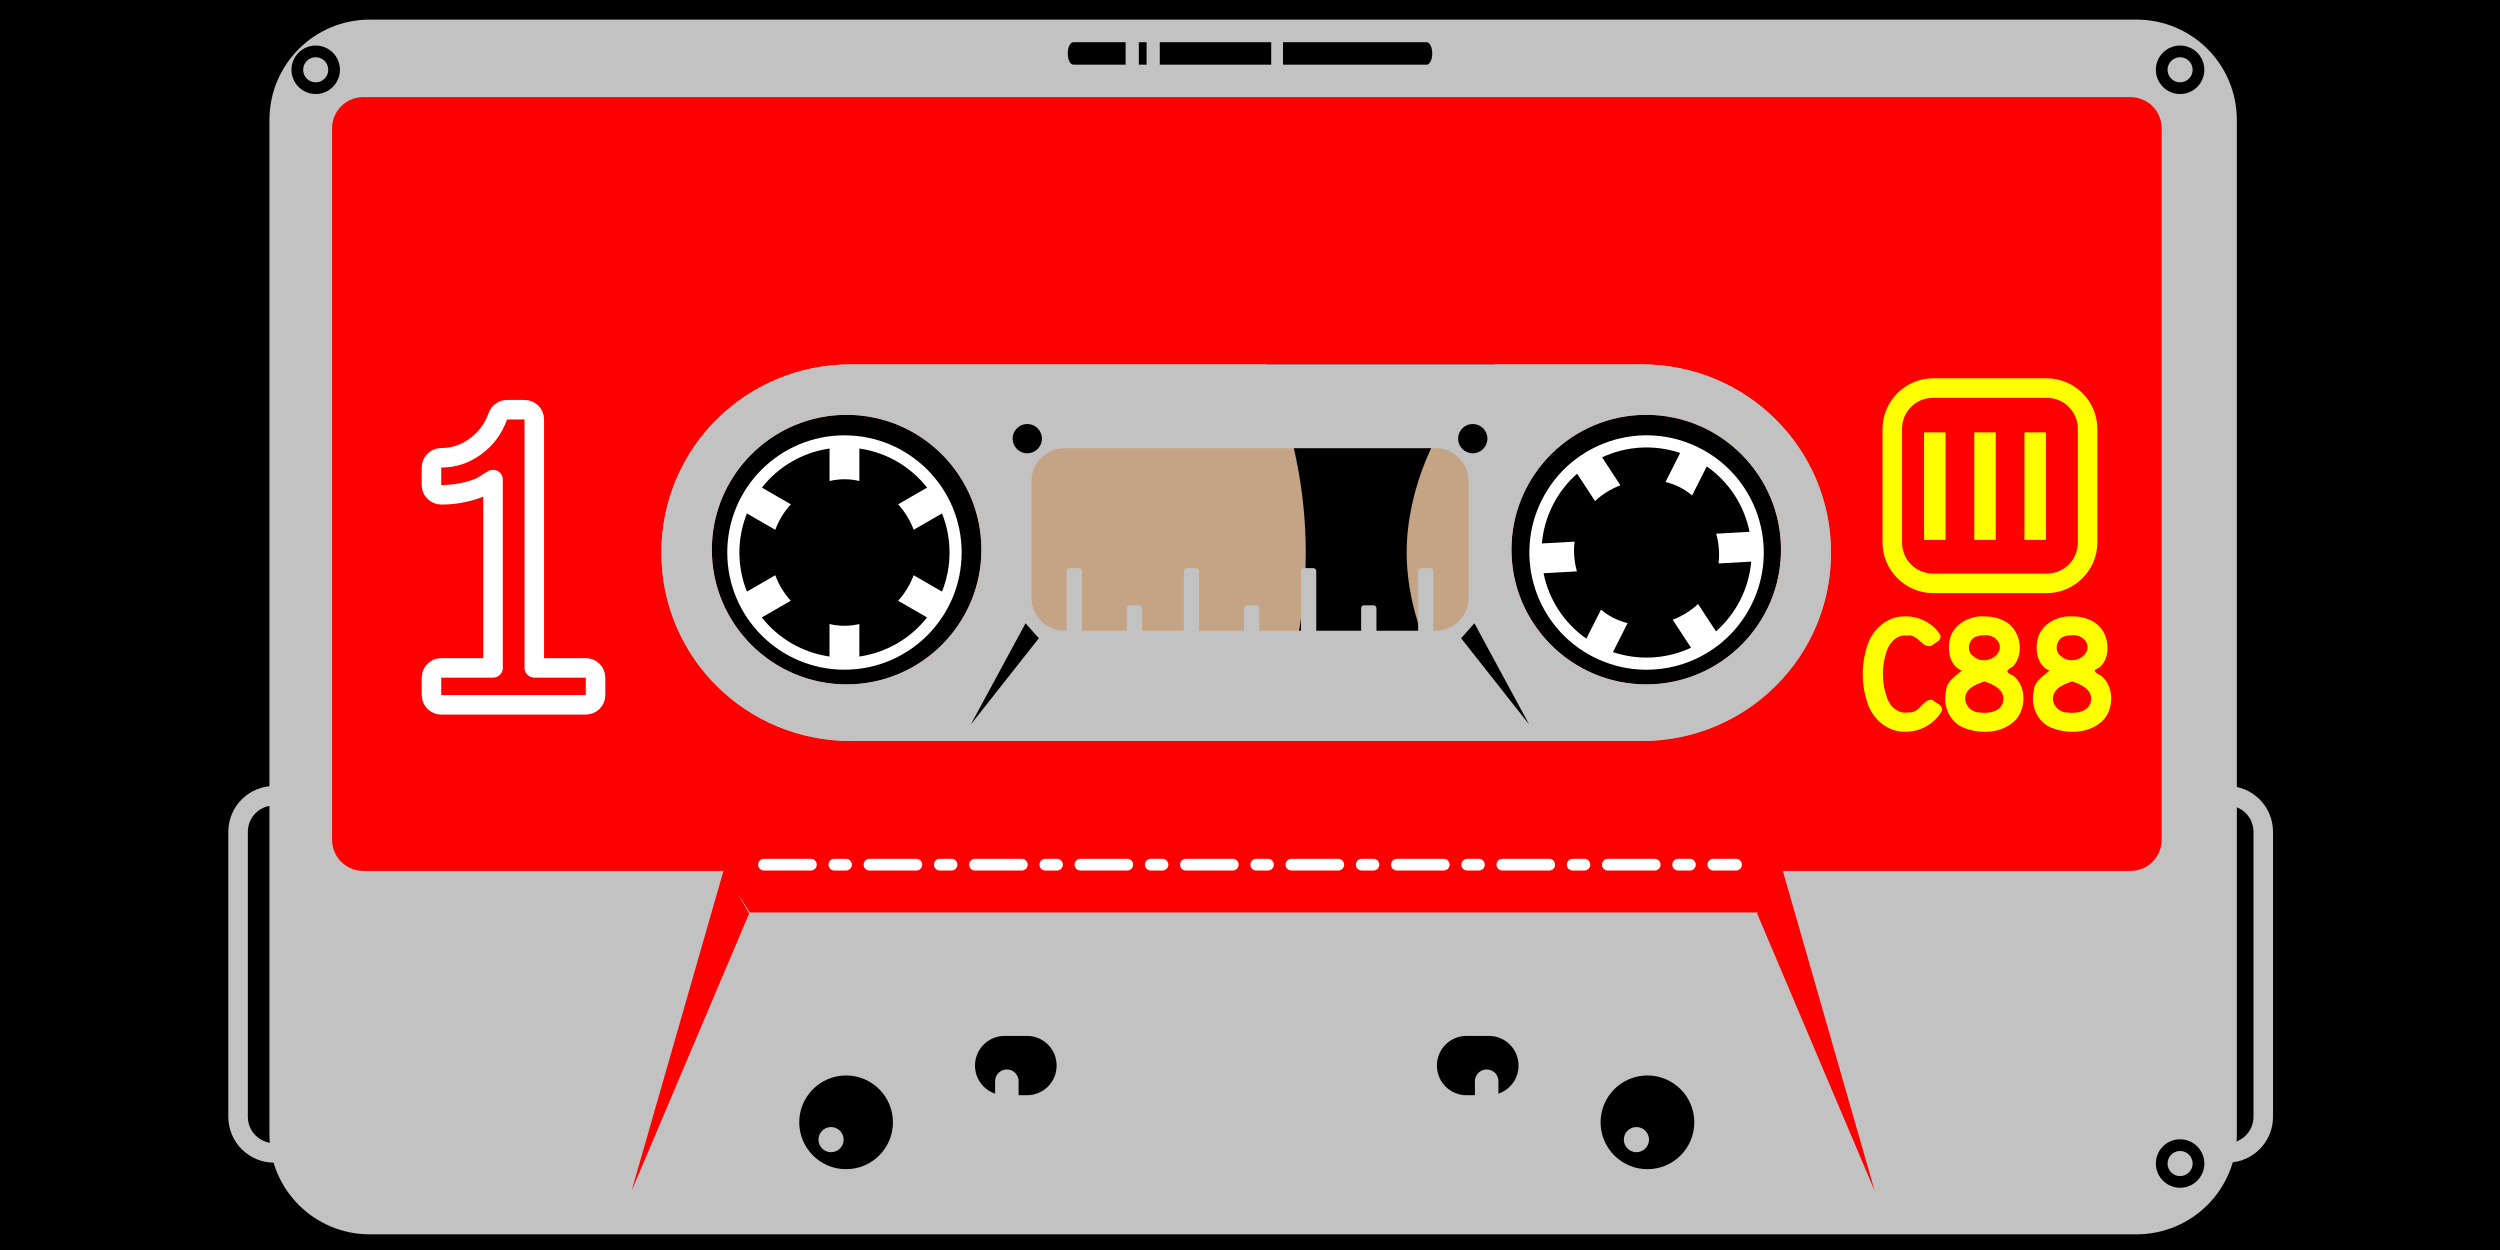
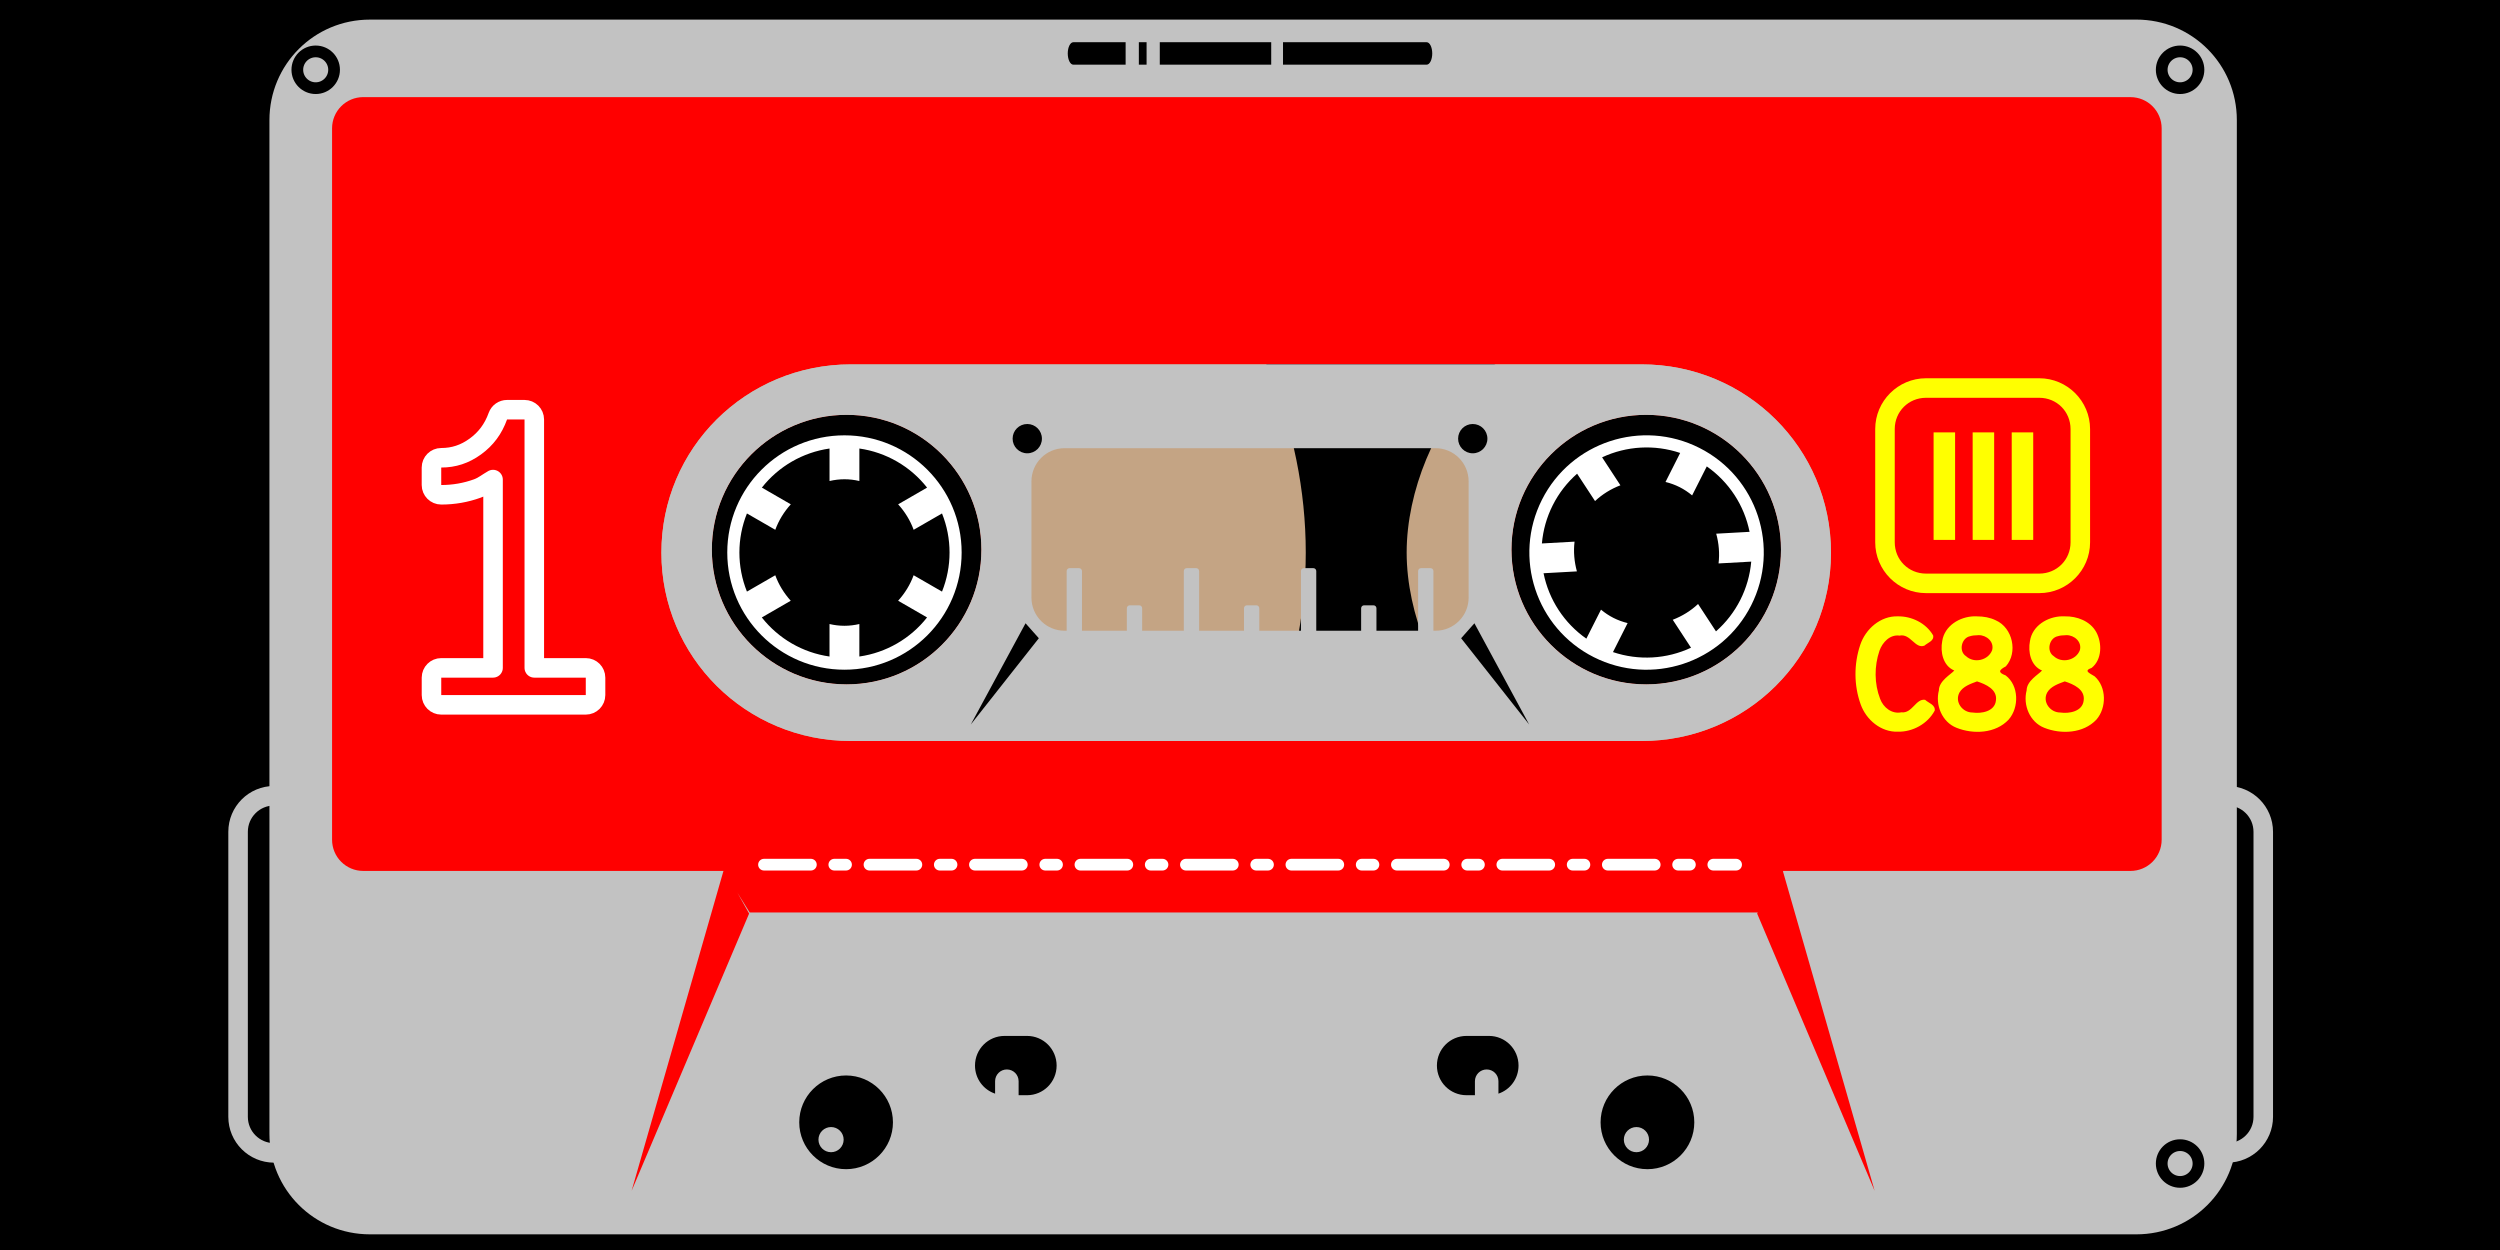
<svg xmlns="http://www.w3.org/2000/svg" version="1.1" id="svg1" width="128" height="64" viewBox="0 0 128 64">
  <defs id="defs1" />
  <rect style="fill:#000000;fill-opacity:1;stroke-width:0.753;stroke-linecap:square" id="rect1" width="128" height="64" x="-7.3292924e-08" y="0" />
  <rect style="fill:#003748;fill-opacity:1;stroke:none;stroke-linecap:square;stroke-opacity:1" id="rect2" width="94.401" height="42.318" x="16.509" y="4.65" />
  <rect style="fill:#000000;fill-opacity:1;stroke:none;stroke-linecap:square;stroke-opacity:1" id="rect3" width="27.204" height="13.951" x="49.991" y="20.694" />
  <path id="right-tape" transform="translate(84.25 28.049) scale({{scale-grow-progress}}) translate(-84.25 -28.049)" style="fill:#C4A484;fill-opacity:1" d="m 84.566,15.744 c -3.137,0 -6.655,1.458 -8.871,3.674 -2.216,2.216 -3.674,5.734 -3.674,8.871 0,3.137 1.458,6.655 3.674,8.871 2.216,2.216 5.734,3.674 8.871,3.674 3.137,0 6.655,-1.458 8.871,-3.674 2.216,-2.216 3.674,-5.734 3.674,-8.871 0,-3.137 -1.458,-6.655 -3.674,-8.871 -2.216,-2.216 -5.734,-3.674 -8.871,-3.674 z" />
  <path id="left-tape" transform="translate(43.333 28.049) scale({{scale-shrink-progress}}) translate(-43.333 -28.049)" style="fill:#C4A484;fill-opacity:1" d="m 42.566,4 c -6.359,0 -12.679,2.617 -17.176,7.113 -4.496,4.496 -7.113,10.817 -7.113,17.176 0,6.359 2.617,12.679 7.113,17.176 4.496,4.496 10.817,7.113 17.176,7.113 6.359,0 12.679,-2.617 17.176,-7.113 4.496,-4.496 7.113,-10.817 7.113,-17.176 0,-6.359 -2.617,-12.679 -7.113,-17.176 C 55.246,6.617 48.925,4 42.566,4 Z" />
  <path id="MASK_HUBS" style="fill:#ff0000;fill-opacity:1;stroke-width:30.236;stroke-linecap:round;stroke-linejoin:round" d="M 16.162,4.617 V 61.764 H 110.828 V 4.617 Z M 43.562,18.656 h 40.486 c 5.374,0 9.699,4.299 9.699,9.641 0,5.341 -4.325,9.643 -9.699,9.643 H 43.562 c -5.374,0 -9.699,-4.301 -9.699,-9.643 0,-5.341 4.325,-9.641 9.699,-9.641 z m -0.215,2.584 c -3.805,0 -6.9,3.096 -6.9,6.9 0,3.805 3.096,6.9 6.9,6.9 3.805,0 6.9,-3.096 6.9,-6.9 0,-3.805 -3.096,-6.9 -6.9,-6.9 z m 40.939,0 c -3.805,0 -6.898,3.096 -6.898,6.9 0,3.805 3.094,6.9 6.898,6.9 3.805,0 6.9,-3.096 6.9,-6.9 0,-3.805 -3.096,-6.9 -6.9,-6.9 z" />
  <path id="path67" style="fill:#000000;fill-opacity:1;stroke:none;stroke-width:1;stroke-linecap:round;stroke-linejoin:round;stroke-miterlimit:0;stroke-dasharray:none;stroke-opacity:1" d="m 43.348,21.24 c -3.805,0 -6.9,3.096 -6.9,6.9 0,3.805 3.096,6.9 6.9,6.9 3.805,0 6.9,-3.096 6.9,-6.9 0,-3.805 -3.096,-6.9 -6.9,-6.9 z m 40.939,0 c -3.805,0 -6.898,3.096 -6.898,6.9 0,3.805 3.094,6.9 6.898,6.9 3.805,0 6.9,-3.096 6.9,-6.9 0,-3.805 -3.096,-6.9 -6.9,-6.9 z" />
  <path id="rect4" style="fill:#c2c2c2;fill-opacity:1;stroke-width:7.572;stroke-linecap:round;stroke-linejoin:round;stroke-miterlimit:0" d="m 18.938,1.004 c -2.849,0 -5.143,2.295 -5.143,5.145 V 58.055 c 0,2.849 2.293,5.143 5.143,5.143 h 90.445 c 2.849,0 5.143,-2.293 5.143,-5.143 V 6.148 c 0,-2.849 -2.293,-5.145 -5.143,-5.145 z m -0.336,3.969 h 90.475 c 0.886,0 1.6,0.713 1.6,1.6 V 42.992 c 0,0.886 -0.713,1.6 -1.6,1.6 H 91.305 l -0.016,0.027 4.693,16.352 -6.016,-14.195 0.031,-0.057 H 38.385 L 37.75,45.699 38.354,46.775 32.338,60.971 37.041,44.592 H 18.602 c -0.886,0 -1.6,-0.713 -1.6,-1.6 V 6.572 c 0,-0.886 0.713,-1.6 1.6,-1.6 z" />
  <rect style="fill:none;fill-opacity:1;stroke:#c2c2c2;stroke-width:1;stroke-linecap:round;stroke-linejoin:round;stroke-miterlimit:0;stroke-dasharray:none;stroke-opacity:1" id="rect5" width="3.689" height="18.286" x="12.19" y="40.742" ry="1.845" />
  <rect style="fill:none;fill-opacity:1;stroke:#c2c2c2;stroke-width:1;stroke-linecap:round;stroke-linejoin:round;stroke-miterlimit:0;stroke-dasharray:none;stroke-opacity:1" id="rect6" width="3.689" height="18.286" x="112.19" y="40.742" ry="1.845" />
  <path id="path9" style="fill:#000000;fill-opacity:1;stroke:none;stroke-width:1;stroke-linecap:round;stroke-linejoin:round;stroke-miterlimit:0;stroke-dasharray:none;stroke-opacity:1" d="m 51.436,53.039 c -0.84,10e-7 -1.516,0.677 -1.516,1.518 0,0.67 0.429,1.236 1.029,1.438 v -0.637 c 0,-0.333 0.269,-0.602 0.602,-0.602 0.333,0 0.602,0.269 0.602,0.602 v 0.717 h 0.43 c 0.84,0 1.516,-0.677 1.516,-1.518 0,-0.84 -0.675,-1.518 -1.516,-1.518 z m -8.115,2.025 a 2.4,2.4 0 0 0 -2.4,2.398 2.4,2.4 0 0 0 2.4,2.4 2.4,2.4 0 0 0 2.398,-2.4 2.4,2.4 0 0 0 -2.398,-2.398 z m -0.771,2.641 a 0.644,0.644 0 0 1 0.645,0.645 0.644,0.644 0 0 1 -0.645,0.643 0.644,0.644 0 0 1 -0.645,-0.643 0.644,0.644 0 0 1 0.645,-0.645 z" />
  <path id="path11" style="fill:#000000;fill-opacity:1;stroke:none;stroke-width:1;stroke-linecap:round;stroke-linejoin:round;stroke-miterlimit:0;stroke-dasharray:none;stroke-opacity:1" d="m 76.233,53.039 c 0.84,10e-7 1.516,0.677 1.516,1.518 0,0.67 -0.429,1.236 -1.029,1.438 v -0.637 c 0,-0.333 -0.269,-0.602 -0.602,-0.602 -0.333,0 -0.602,0.269 -0.602,0.602 v 0.717 h -0.43 c -0.84,0 -1.516,-0.677 -1.516,-1.518 0,-0.84 0.675,-1.518 1.516,-1.518 z m 8.115,2.025 c 1.325,-2.16e-4 2.4,1.073 2.4,2.398 2.15e-4,1.326 -1.075,2.401 -2.4,2.4 -1.325,-8.62e-4 -2.399,-1.075 -2.398,-2.4 8.62e-4,-1.324 1.074,-2.398 2.398,-2.398 z m -0.563,2.641 c -0.356,-2.78e-4 -0.645,0.288 -0.645,0.645 7.84e-4,0.355 0.289,0.643 0.645,0.643 0.355,2.78e-4 0.644,-0.287 0.645,-0.643 2.94e-4,-0.356 -0.288,-0.645 -0.645,-0.645 z" />
  <path id="path12" style="fill:#ff0000;fill-opacity:1;stroke:#ffffff;stroke-linecap:round;stroke-linejoin:round;stroke-miterlimit:0;stroke-opacity:1;enable-background:accumulate;stop-color:#000000" d="m 25.962,20.977 a 0.5,0.5 0 0 0 -0.471,0.33 c -0.236,0.656 -0.611,1.16 -1.152,1.553 -0.543,0.394 -1.108,0.578 -1.748,0.578 a 0.5,0.5 0 0 0 -0.5,0.5 v 0.895 a 0.5,0.5 0 0 0 0.5,0.5 c 0.639,0 1.258,-0.108 1.848,-0.322 0.296,-0.106 0.536,-0.305 0.805,-0.457 v 9.641 h -2.652 a 0.5,0.5 0 0 0 -0.5,0.5 v 0.893 a 0.5,0.5 0 0 0 0.5,0.5 h 7.4 a 0.5,0.5 0 0 0 0.5,-0.5 v -0.893 a 0.5,0.5 0 0 0 -0.5,-0.5 H 27.356 V 21.477 a 0.5,0.5 0 0 0 -0.5,-0.5 z" />
-   <path id="path65" style="fill:#ffff00;fill-opacity:1" d="m 98.984,19.367 c -1.432,0 -2.6,1.168 -2.6,2.6 v 5.801 c 0,1.432 1.168,2.6 2.6,2.6 h 5.801 c 1.432,0 2.6,-1.168 2.6,-2.6 v -5.801 c 0,-1.432 -1.168,-2.6 -2.6,-2.6 z m 0,1 h 5.801 c 0.895,0 1.6,0.705 1.6,1.6 v 5.801 c 0,0.895 -0.705,1.6 -1.6,1.6 h -5.801 c -0.895,0 -1.6,-0.705 -1.6,-1.6 v -5.801 c 0,-0.895 0.705,-1.6 1.6,-1.6 z m 2.465,11.188 c -0.742,0.02 -1.514,0.485 -1.633,1.262 -0.11,0.559 0.037,1.273 0.617,1.514 -0.173,0.199 -0.784,0.524 -0.789,1.016 -0.195,0.748 0.16,1.621 0.898,1.914 0.863,0.347 2.007,0.298 2.674,-0.418 0.545,-0.621 0.528,-1.747 -0.154,-2.262 -0.424,-0.16 -0.331,-0.279 0.012,-0.465 0.625,-0.704 0.353,-1.974 -0.516,-2.355 -0.297,-0.147 -0.632,-0.203 -0.961,-0.203 -0.049,-0.003 -0.099,-0.003 -0.148,-0.002 z m 4.492,0 c -0.742,0.02 -1.514,0.485 -1.633,1.262 -0.11,0.559 0.037,1.273 0.617,1.514 -0.173,0.199 -0.784,0.524 -0.789,1.016 -0.195,0.748 0.16,1.621 0.898,1.914 0.863,0.347 2.009,0.296 2.676,-0.418 0.528,-0.606 0.523,-1.667 -0.09,-2.213 -0.25,-0.162 -0.595,-0.28 -0.152,-0.436 0.533,-0.426 0.538,-1.271 0.232,-1.834 -0.318,-0.566 -0.988,-0.816 -1.611,-0.803 -0.049,-0.003 -0.099,-0.003 -0.148,-0.002 z m -8.398,0.002 c -0.888,-0.029 -1.655,0.646 -1.926,1.461 -0.329,0.976 -0.328,2.077 0.023,3.047 0.281,0.79 1.039,1.427 1.902,1.398 0.763,0.017 1.527,-0.404 1.889,-1.08 0.041,-0.298 -0.315,-0.386 -0.494,-0.553 -0.479,-0.073 -0.652,0.711 -1.217,0.641 -0.484,0.1 -0.924,-0.249 -1.084,-0.688 -0.302,-0.777 -0.303,-1.677 -0.035,-2.463 0.15,-0.429 0.535,-0.845 1.029,-0.777 0.562,-0.12 0.796,0.697 1.273,0.514 0.17,-0.153 0.506,-0.24 0.447,-0.525 -0.362,-0.626 -1.094,-0.987 -1.809,-0.975 z m 4.137,0.963 c 0.406,-0.005 0.808,0.339 0.689,0.773 -0.199,0.518 -0.924,0.687 -1.338,0.301 -0.385,-0.248 -0.236,-0.936 0.215,-1.021 0.113,-0.035 0.233,-0.047 0.352,-0.047 0.027,-0.004 0.055,-0.006 0.082,-0.006 z m 4.492,0 c 0.406,-0.005 0.808,0.339 0.689,0.773 -0.199,0.518 -0.924,0.687 -1.338,0.301 -0.385,-0.248 -0.236,-0.936 0.215,-1.021 0.113,-0.035 0.233,-0.047 0.352,-0.047 0.027,-0.004 0.055,-0.006 0.082,-0.006 z m -4.576,2.367 c 0.449,0.146 1.06,0.412 0.967,0.992 -0.067,0.549 -0.739,0.669 -1.195,0.602 -0.518,0.003 -0.93,-0.543 -0.67,-1.025 0.183,-0.318 0.575,-0.446 0.898,-0.568 z m 4.492,0 c 0.449,0.146 1.06,0.412 0.967,0.992 -0.067,0.549 -0.739,0.669 -1.195,0.602 -0.518,0.003 -0.93,-0.543 -0.67,-1.025 0.183,-0.318 0.575,-0.446 0.898,-0.568 z" />
+   <path id="path65_remove_me" style="fill:#ff00ff;fill-opacity:0" d="m 98.984,19.367 c -1.432,0 -2.6,1.168 -2.6,2.6 v 5.801 c 0,1.432 1.168,2.6 2.6,2.6 h 5.801 c 1.432,0 2.6,-1.168 2.6,-2.6 v -5.801 c 0,-1.432 -1.168,-2.6 -2.6,-2.6 z m 0,1 h 5.801 c 0.895,0 1.6,0.705 1.6,1.6 v 5.801 c 0,0.895 -0.705,1.6 -1.6,1.6 h -5.801 c -0.895,0 -1.6,-0.705 -1.6,-1.6 v -5.801 c 0,-0.895 0.705,-1.6 1.6,-1.6 z m 2.465,11.188 c -0.742,0.02 -1.514,0.485 -1.633,1.262 -0.11,0.559 0.037,1.273 0.617,1.514 -0.173,0.199 -0.784,0.524 -0.789,1.016 -0.195,0.748 0.16,1.621 0.898,1.914 0.863,0.347 2.007,0.298 2.674,-0.418 0.545,-0.621 0.528,-1.747 -0.154,-2.262 -0.424,-0.16 -0.331,-0.279 0.012,-0.465 0.625,-0.704 0.353,-1.974 -0.516,-2.355 -0.297,-0.147 -0.632,-0.203 -0.961,-0.203 -0.049,-0.003 -0.099,-0.003 -0.148,-0.002 z m 4.492,0 c -0.742,0.02 -1.514,0.485 -1.633,1.262 -0.11,0.559 0.037,1.273 0.617,1.514 -0.173,0.199 -0.784,0.524 -0.789,1.016 -0.195,0.748 0.16,1.621 0.898,1.914 0.863,0.347 2.009,0.296 2.676,-0.418 0.528,-0.606 0.523,-1.667 -0.09,-2.213 -0.25,-0.162 -0.595,-0.28 -0.152,-0.436 0.533,-0.426 0.538,-1.271 0.232,-1.834 -0.318,-0.566 -0.988,-0.816 -1.611,-0.803 -0.049,-0.003 -0.099,-0.003 -0.148,-0.002 z m -8.398,0.002 c -0.888,-0.029 -1.655,0.646 -1.926,1.461 -0.329,0.976 -0.328,2.077 0.023,3.047 0.281,0.79 1.039,1.427 1.902,1.398 0.763,0.017 1.527,-0.404 1.889,-1.08 0.041,-0.298 -0.315,-0.386 -0.494,-0.553 -0.479,-0.073 -0.652,0.711 -1.217,0.641 -0.484,0.1 -0.924,-0.249 -1.084,-0.688 -0.302,-0.777 -0.303,-1.677 -0.035,-2.463 0.15,-0.429 0.535,-0.845 1.029,-0.777 0.562,-0.12 0.796,0.697 1.273,0.514 0.17,-0.153 0.506,-0.24 0.447,-0.525 -0.362,-0.626 -1.094,-0.987 -1.809,-0.975 z m 4.137,0.963 c 0.406,-0.005 0.808,0.339 0.689,0.773 -0.199,0.518 -0.924,0.687 -1.338,0.301 -0.385,-0.248 -0.236,-0.936 0.215,-1.021 0.113,-0.035 0.233,-0.047 0.352,-0.047 0.027,-0.004 0.055,-0.006 0.082,-0.006 z m 4.492,0 c 0.406,-0.005 0.808,0.339 0.689,0.773 -0.199,0.518 -0.924,0.687 -1.338,0.301 -0.385,-0.248 -0.236,-0.936 0.215,-1.021 0.113,-0.035 0.233,-0.047 0.352,-0.047 0.027,-0.004 0.055,-0.006 0.082,-0.006 z m -4.576,2.367 c 0.449,0.146 1.06,0.412 0.967,0.992 -0.067,0.549 -0.739,0.669 -1.195,0.602 -0.518,0.003 -0.93,-0.543 -0.67,-1.025 0.183,-0.318 0.575,-0.446 0.898,-0.568 z m 4.492,0 c 0.449,0.146 1.06,0.412 0.967,0.992 -0.067,0.549 -0.739,0.669 -1.195,0.602 -0.518,0.003 -0.93,-0.543 -0.67,-1.025 0.183,-0.318 0.575,-0.446 0.898,-0.568 z" />
+   <path id="C88" style="fill:#ffff00;fill-opacity:1" d="m 98.611,19.367 c -1.432,0 -2.6,1.168 -2.6,2.6 v 5.801 c 0,1.432 1.168,2.6 2.6,2.6 h 5.801 c 1.432,0 2.6,-1.168 2.6,-2.6 v -5.801 c 0,-1.432 -1.168,-2.6 -2.6,-2.6 z m 0,1 h 5.801 c 0.895,0 1.6,0.705 1.6,1.6 v 5.801 c 0,0.895 -0.705,1.6 -1.6,1.6 h -5.801 c -0.895,0 -1.6,-0.705 -1.6,-1.6 v -5.801 c 0,-0.895 0.705,-1.6 1.6,-1.6 z m 2.465,11.188 c -0.742,0.02 -1.514,0.485 -1.633,1.262 -0.11,0.559 0.037,1.273 0.617,1.514 -0.173,0.199 -0.784,0.524 -0.789,1.016 -0.195,0.748 0.16,1.621 0.898,1.914 0.863,0.347 2.007,0.298 2.674,-0.418 0.545,-0.621 0.528,-1.747 -0.154,-2.262 -0.424,-0.16 -0.331,-0.279 0.012,-0.465 0.625,-0.704 0.353,-1.974 -0.516,-2.355 -0.297,-0.147 -0.632,-0.203 -0.961,-0.203 -0.049,-0.003 -0.099,-0.003 -0.148,-0.002 z m 4.492,0 c -0.742,0.02 -1.514,0.485 -1.633,1.262 -0.11,0.559 0.037,1.273 0.617,1.514 -0.173,0.199 -0.784,0.524 -0.789,1.016 -0.195,0.748 0.16,1.621 0.898,1.914 0.863,0.347 2.009,0.296 2.676,-0.418 0.528,-0.606 0.523,-1.667 -0.09,-2.213 -0.25,-0.162 -0.595,-0.28 -0.152,-0.436 0.533,-0.426 0.538,-1.271 0.232,-1.834 -0.318,-0.566 -0.988,-0.816 -1.611,-0.803 -0.049,-0.003 -0.099,-0.003 -0.148,-0.002 z m -8.398,0.002 c -0.888,-0.029 -1.655,0.646 -1.926,1.461 -0.329,0.976 -0.328,2.077 0.023,3.047 0.281,0.79 1.039,1.427 1.902,1.398 0.763,0.017 1.527,-0.404 1.889,-1.08 0.041,-0.298 -0.315,-0.386 -0.494,-0.553 -0.479,-0.073 -0.652,0.711 -1.217,0.641 -0.484,0.1 -0.924,-0.249 -1.084,-0.688 -0.302,-0.777 -0.303,-1.677 -0.035,-2.463 0.15,-0.429 0.535,-0.845 1.029,-0.777 0.562,-0.12 0.796,0.697 1.273,0.514 0.17,-0.153 0.506,-0.24 0.447,-0.525 -0.362,-0.626 -1.094,-0.987 -1.809,-0.975 z m 4.137,0.963 c 0.406,-0.005 0.808,0.339 0.689,0.773 -0.199,0.518 -0.924,0.687 -1.338,0.301 -0.385,-0.248 -0.236,-0.936 0.215,-1.021 0.113,-0.035 0.233,-0.047 0.352,-0.047 0.027,-0.004 0.055,-0.006 0.082,-0.006 z m 4.492,0 c 0.406,-0.005 0.808,0.339 0.689,0.773 -0.199,0.518 -0.924,0.687 -1.338,0.301 -0.385,-0.248 -0.236,-0.936 0.215,-1.021 0.113,-0.035 0.233,-0.047 0.352,-0.047 0.027,-0.004 0.055,-0.006 0.082,-0.006 z m -4.576,2.367 c 0.449,0.146 1.06,0.412 0.967,0.992 -0.067,0.549 -0.739,0.669 -1.195,0.602 -0.518,0.003 -0.93,-0.543 -0.67,-1.025 0.183,-0.318 0.575,-0.446 0.898,-0.568 z m 4.492,0 c 0.449,0.146 1.06,0.412 0.967,0.992 -0.067,0.549 -0.739,0.669 -1.195,0.602 -0.518,0.003 -0.93,-0.543 -0.67,-1.025 0.183,-0.318 0.575,-0.446 0.898,-0.568 z" />
  <path id="HUBS" style="fill:#c2c2c2;fill-opacity:1" d="m 43.562,18.656 c -5.374,0 -9.699,4.299 -9.699,9.641 0,5.341 4.325,9.643 9.699,9.643 h 40.486 c 5.374,0 9.699,-4.301 9.699,-9.643 0,-5.341 -4.325,-9.641 -9.699,-9.641 z m -0.215,2.584 c 3.805,0 6.9,3.096 6.9,6.9 0,3.805 -3.096,6.9 -6.9,6.9 -3.805,0 -6.9,-3.096 -6.9,-6.9 0,-3.805 3.096,-6.9 6.9,-6.9 z m 40.939,0 c 3.805,0 6.9,3.096 6.9,6.9 0,3.805 -3.096,6.9 -6.9,6.9 -3.805,0 -6.898,-3.096 -6.898,-6.9 0,-3.805 3.094,-6.9 6.898,-6.9 z m -29.783,1.707 h 18.992 c 0.942,0 1.699,0.759 1.699,1.701 v 5.947 c 0,0.942 -0.757,1.699 -1.699,1.699 h -0.104 v -3.055 a 0.15,0.15 0 0 0 -0.15,-0.15 h -0.484 a 0.15,0.15 0 0 0 -0.15,0.15 v 3.055 h -2.133 v -1.152 a 0.15,0.15 0 0 0 -0.15,-0.15 h -0.484 a 0.15,0.15 0 0 0 -0.15,0.15 v 1.152 h -2.297 v -3.055 a 0.15,0.15 0 0 0 -0.15,-0.15 h -0.484 a 0.15,0.15 0 0 0 -0.15,0.15 v 3.055 h -2.133 v -1.152 a 0.15,0.15 0 0 0 -0.15,-0.15 h -0.484 a 0.15,0.15 0 0 0 -0.15,0.15 v 1.152 h -2.297 v -3.055 a 0.15,0.15 0 0 0 -0.15,-0.15 h -0.484 a 0.15,0.15 0 0 0 -0.15,0.15 v 3.055 h -2.133 v -1.152 a 0.15,0.15 0 0 0 -0.15,-0.15 h -0.484 a 0.15,0.15 0 0 0 -0.15,0.15 v 1.152 h -2.297 v -3.055 a 0.15,0.15 0 0 0 -0.15,-0.15 h -0.484 a 0.15,0.15 0 0 0 -0.15,0.15 v 3.055 h -0.104 c -0.942,0 -1.699,-0.757 -1.699,-1.699 v -5.947 c 0,-0.942 0.757,-1.701 1.699,-1.701 z" />
  <circle style="fill:none;fill-opacity:1;stroke:#000000;stroke-width:0.6;stroke-linecap:round;stroke-linejoin:round;stroke-miterlimit:0;stroke-dasharray:none;stroke-opacity:1" id="path17" cx="111.621" cy="59.573" r="0.941" />
  <circle style="fill:none;fill-opacity:1;stroke:#000000;stroke-width:0.6;stroke-linecap:round;stroke-linejoin:round;stroke-miterlimit:0;stroke-dasharray:none;stroke-opacity:1" id="circle17" cx="111.621" cy="3.573" r="0.941" />
  <circle style="fill:none;fill-opacity:1;stroke:#000000;stroke-width:0.6;stroke-linecap:round;stroke-linejoin:round;stroke-miterlimit:0;stroke-dasharray:none;stroke-opacity:1" id="circle18" cx="16.164" cy="3.573" r="0.941" />
  <path id="path19" style="baseline-shift:baseline;display:inline;overflow:visible;opacity:1;vector-effect:none;stroke-width:1.346;stroke-linecap:round;stroke-linejoin:round;stroke-miterlimit:0;enable-background:accumulate;stop-color:#000000;stop-opacity:1" d="m 54.954,2.162 c -0.156,-8.298e-4 -0.285,0.255 -0.285,0.573 -4.1e-4,0.319 0.128,0.577 0.285,0.576 h 2.678 V 2.162 Z m 3.355,0 v 1.149 h 0.396 V 2.162 Z m 1.072,0 v 1.149 h 5.705 V 2.162 Z m 6.309,0 v 1.149 h 7.355 C 73.203,3.312 73.331,3.053 73.331,2.734 73.33,2.417 73.202,2.161 73.046,2.162 Z" />
  <path style="baseline-shift:baseline;display:inline;overflow:visible;opacity:1;vector-effect:none;fill:#ffffff;stroke-linecap:round;stroke-linejoin:round;stroke-miterlimit:0;stroke-dasharray:2.4, 1.2, 0.6, 1.2;enable-background:accumulate;stop-color:#000000;stop-opacity:1" d="m 39.116,43.971 a 0.3,0.3 0 0 0 -0.299,0.301 0.3,0.3 0 0 0 0.299,0.299 h 2.4 a 0.3,0.3 0 0 0 0.301,-0.299 0.3,0.3 0 0 0 -0.301,-0.301 z m 3.602,0 a 0.3,0.3 0 0 0 -0.301,0.301 0.3,0.3 0 0 0 0.301,0.299 h 0.6 a 0.3,0.3 0 0 0 0.299,-0.299 0.3,0.3 0 0 0 -0.299,-0.301 z m 1.799,0 a 0.3,0.3 0 0 0 -0.299,0.301 0.3,0.3 0 0 0 0.299,0.299 h 2.4 a 0.3,0.3 0 0 0 0.301,-0.299 0.3,0.3 0 0 0 -0.301,-0.301 z m 3.6,0 a 0.3,0.3 0 0 0 -0.299,0.301 0.3,0.3 0 0 0 0.299,0.299 h 0.602 a 0.3,0.3 0 0 0 0.299,-0.299 0.3,0.3 0 0 0 -0.299,-0.301 z m 1.801,0 a 0.3,0.3 0 0 0 -0.301,0.301 0.3,0.3 0 0 0 0.301,0.299 h 2.4 a 0.3,0.3 0 0 0 0.299,-0.299 0.3,0.3 0 0 0 -0.299,-0.301 z m 3.6,0 a 0.3,0.3 0 0 0 -0.299,0.301 0.3,0.3 0 0 0 0.299,0.299 h 0.6 a 0.3,0.3 0 0 0 0.301,-0.299 0.3,0.3 0 0 0 -0.301,-0.301 z m 1.801,0 a 0.3,0.3 0 0 0 -0.301,0.301 0.3,0.3 0 0 0 0.301,0.299 h 2.4 a 0.3,0.3 0 0 0 0.299,-0.299 0.3,0.3 0 0 0 -0.299,-0.301 z m 3.6,0 a 0.3,0.3 0 0 0 -0.301,0.301 0.3,0.3 0 0 0 0.301,0.299 h 0.6 a 0.3,0.3 0 0 0 0.301,-0.299 0.3,0.3 0 0 0 -0.301,-0.301 z m 1.801,0 a 0.3,0.3 0 0 0 -0.301,0.301 0.3,0.3 0 0 0 0.301,0.299 h 2.398 a 0.3,0.3 0 0 0 0.301,-0.299 0.3,0.3 0 0 0 -0.301,-0.301 z m 3.6,0 a 0.3,0.3 0 0 0 -0.301,0.301 0.3,0.3 0 0 0 0.301,0.299 h 0.6 a 0.3,0.3 0 0 0 0.301,-0.299 0.3,0.3 0 0 0 -0.301,-0.301 z m 1.799,0 a 0.3,0.3 0 0 0 -0.299,0.301 0.3,0.3 0 0 0 0.299,0.299 h 2.4 a 0.3,0.3 0 0 0 0.301,-0.299 0.3,0.3 0 0 0 -0.301,-0.301 z m 3.602,0 a 0.3,0.3 0 0 0 -0.301,0.301 0.3,0.3 0 0 0 0.301,0.299 h 0.6 a 0.3,0.3 0 0 0 0.299,-0.299 0.3,0.3 0 0 0 -0.299,-0.301 z m 1.799,0 a 0.3,0.3 0 0 0 -0.299,0.301 0.3,0.3 0 0 0 0.299,0.299 h 2.4 a 0.3,0.3 0 0 0 0.301,-0.299 0.3,0.3 0 0 0 -0.301,-0.301 z m 3.6,0 a 0.3,0.3 0 0 0 -0.299,0.301 0.3,0.3 0 0 0 0.299,0.299 h 0.602 a 0.3,0.3 0 0 0 0.299,-0.299 0.3,0.3 0 0 0 -0.299,-0.301 z m 1.801,0 a 0.3,0.3 0 0 0 -0.301,0.301 0.3,0.3 0 0 0 0.301,0.299 h 2.4 a 0.3,0.3 0 0 0 0.299,-0.299 0.3,0.3 0 0 0 -0.299,-0.301 z m 3.6,0 a 0.3,0.3 0 0 0 -0.299,0.301 0.3,0.3 0 0 0 0.299,0.299 h 0.6 a 0.3,0.3 0 0 0 0.301,-0.299 0.3,0.3 0 0 0 -0.301,-0.301 z m 1.801,0 a 0.3,0.3 0 0 0 -0.301,0.301 0.3,0.3 0 0 0 0.301,0.299 h 2.4 a 0.3,0.3 0 0 0 0.299,-0.299 0.3,0.3 0 0 0 -0.299,-0.301 z m 3.6,0 a 0.3,0.3 0 0 0 -0.301,0.301 0.3,0.3 0 0 0 0.301,0.299 h 0.6 a 0.3,0.3 0 0 0 0.301,-0.299 0.3,0.3 0 0 0 -0.301,-0.301 z m 1.801,0 a 0.3,0.3 0 0 0 -0.301,0.301 0.3,0.3 0 0 0 0.301,0.299 h 1.164 a 0.3,0.3 0 0 0 0.301,-0.299 0.3,0.3 0 0 0 -0.301,-0.301 z" id="path20" />
  <path id="path31" style="fill:#000000;fill-opacity:1" d="m 52.596,21.709 a 0.75,0.75 0 0 0 -0.75,0.75 0.75,0.75 0 0 0 0.75,0.75 0.75,0.75 0 0 0 0.75,-0.75 0.75,0.75 0 0 0 -0.75,-0.75 z m 22.809,0 a 0.75,0.75 0 0 0 -0.75,0.75 0.75,0.75 0 0 0 0.75,0.75 0.75,0.75 0 0 0 0.75,-0.75 0.75,0.75 0 0 0 -0.75,-0.75 z M 52.508,31.912 49.703,37.096 53.188,32.678 Z m 22.982,0 -0.68,0.766 3.484,4.418 z" />
  <path id="animate-rotate-time-01" class="Hub" transform="rotate({{anticlockwise-seconds-angle}} 43.333 28.049)" style="fill:#ffffff;fill-opacity:1" d="m 43.236,22.289 a 6,6 0 0 0 -6,6 6,6 0 0 0 6,6 6,6 0 0 0 6,-6 6,6 0 0 0 -6,-6 z m -0.764,0.675 v 1.664 c 0.249,-0.058 0.505,-0.09 0.764,-0.09 0.259,0 0.515,0.031 0.764,0.09 v -1.664 a 5.379,5.379 0 0 1 3.466,2.002 l -1.481,0.855 c 0.346,0.381 0.62,0.826 0.794,1.305 l 1.452,-0.837 a 5.379,5.379 0 0 1 0.386,2 5.379,5.379 0 0 1 -0.386,2.001 L 46.778,29.452 c -0.174,0.48 -0.448,0.925 -0.794,1.306 l 1.481,0.855 a 5.379,5.379 0 0 1 -3.466,2.001 v -1.664 c -0.249,0.058 -0.505,0.09 -0.764,0.09 -0.259,0 -0.515,-0.031 -0.764,-0.09 v 1.664 a 5.379,5.379 0 0 1 -3.466,-2.001 l 1.481,-0.855 C 40.142,30.377 39.867,29.932 39.694,29.453 l -1.451,0.837 a 5.379,5.379 0 0 1 -0.386,-2.001 5.379,5.379 0 0 1 0.386,-2 l 1.452,0.837 c 0.174,-0.48 0.448,-0.924 0.794,-1.305 l -1.481,-0.855 v -8.24e-4 a 5.379,5.379 0 0 1 3.466,-2.001 z" />
  <path id="animate-rotate-time-02" class="Hub" style="fill:#ffffff;fill-opacity:1" transform="rotate({{anticlockwise-seconds-angle}} 84.25 28.049)" d="m 87.01,22.934 a 6,6 0 0 0 -8.061,2.65 6,6 0 0 0 2.65,8.061 6,6 0 0 0 8.061,-2.65 6,6 0 0 0 -2.65,-8.061 z m -0.986,0.258 -0.75,1.485 c 0.249,0.06 0.491,0.148 0.722,0.264 0.231,0.117 0.445,0.26 0.641,0.424 L 87.387,23.88 a 5.379,5.379 0 0 1 2.191,3.35 l -1.708,0.095 c 0.137,0.496 0.181,1.016 0.12,1.523 l 1.673,-0.093 a 5.379,5.379 0 0 1 -0.558,1.959 5.379,5.379 0 0 1 -1.247,1.612 l -0.917,-1.402 c -0.371,0.35 -0.817,0.624 -1.297,0.808 l 0.936,1.431 a 5.379,5.379 0 0 1 -3.996,0.224 l 0.75,-1.485 c -0.249,-0.06 -0.491,-0.148 -0.722,-0.264 -0.231,-0.117 -0.445,-0.26 -0.641,-0.424 l -0.75,1.485 a 5.379,5.379 0 0 1 -2.191,-3.349 l 1.708,-0.095 c -0.137,-0.496 -0.182,-1.017 -0.121,-1.523 l -1.672,0.093 a 5.379,5.379 0 0 1 0.557,-1.96 5.379,5.379 0 0 1 1.246,-1.612 l 0.918,1.402 C 82.038,25.304 82.484,25.031 82.965,24.847 l -0.937,-1.431 3.72e-4,-7.35e-4 a 5.379,5.379 0 0 1 3.996,-0.224 z" />
-   <rect id="level-01-onoff" class="LevelAnd" style="fill:#ffff00;fill-opacity:1" width="1.101" height="5.505" x="101.082" y="22.138" />
-   <rect id="level-02-onoff" class="LevelAnd" style="fill:#ffff00;fill-opacity;{{level-onoff-02}}" width="1.101" height="5.505" x="98.511" y="22.138" />
-   <rect id="level-03-onoff" class="LevelAnd" style="fill:#ffff00;;fill-opacity:{{level-onoff-03}}" width="1.101" height="5.505" x="103.652" y="22.138" />
+   <rect id="level-01-onoff" class="LevelAnd" style="fill:#ffff00;fill-opacity:1" width="1.101" height="5.505" x="101" y="22.138" />
+   <rect id="level-02-onoff" class="LevelAnd" style="fill:#ffff00;fill-opacity:{{level-onoff-02}}" width="1.101" height="5.505" x="99" y="22.138" />
+   <rect id="level-03-onoff" class="LevelAnd" style="fill:#ffff00;fill-opacity:{{level-onoff-03}}" width="1.101" height="5.505" x="103" y="22.138" />
</svg>
